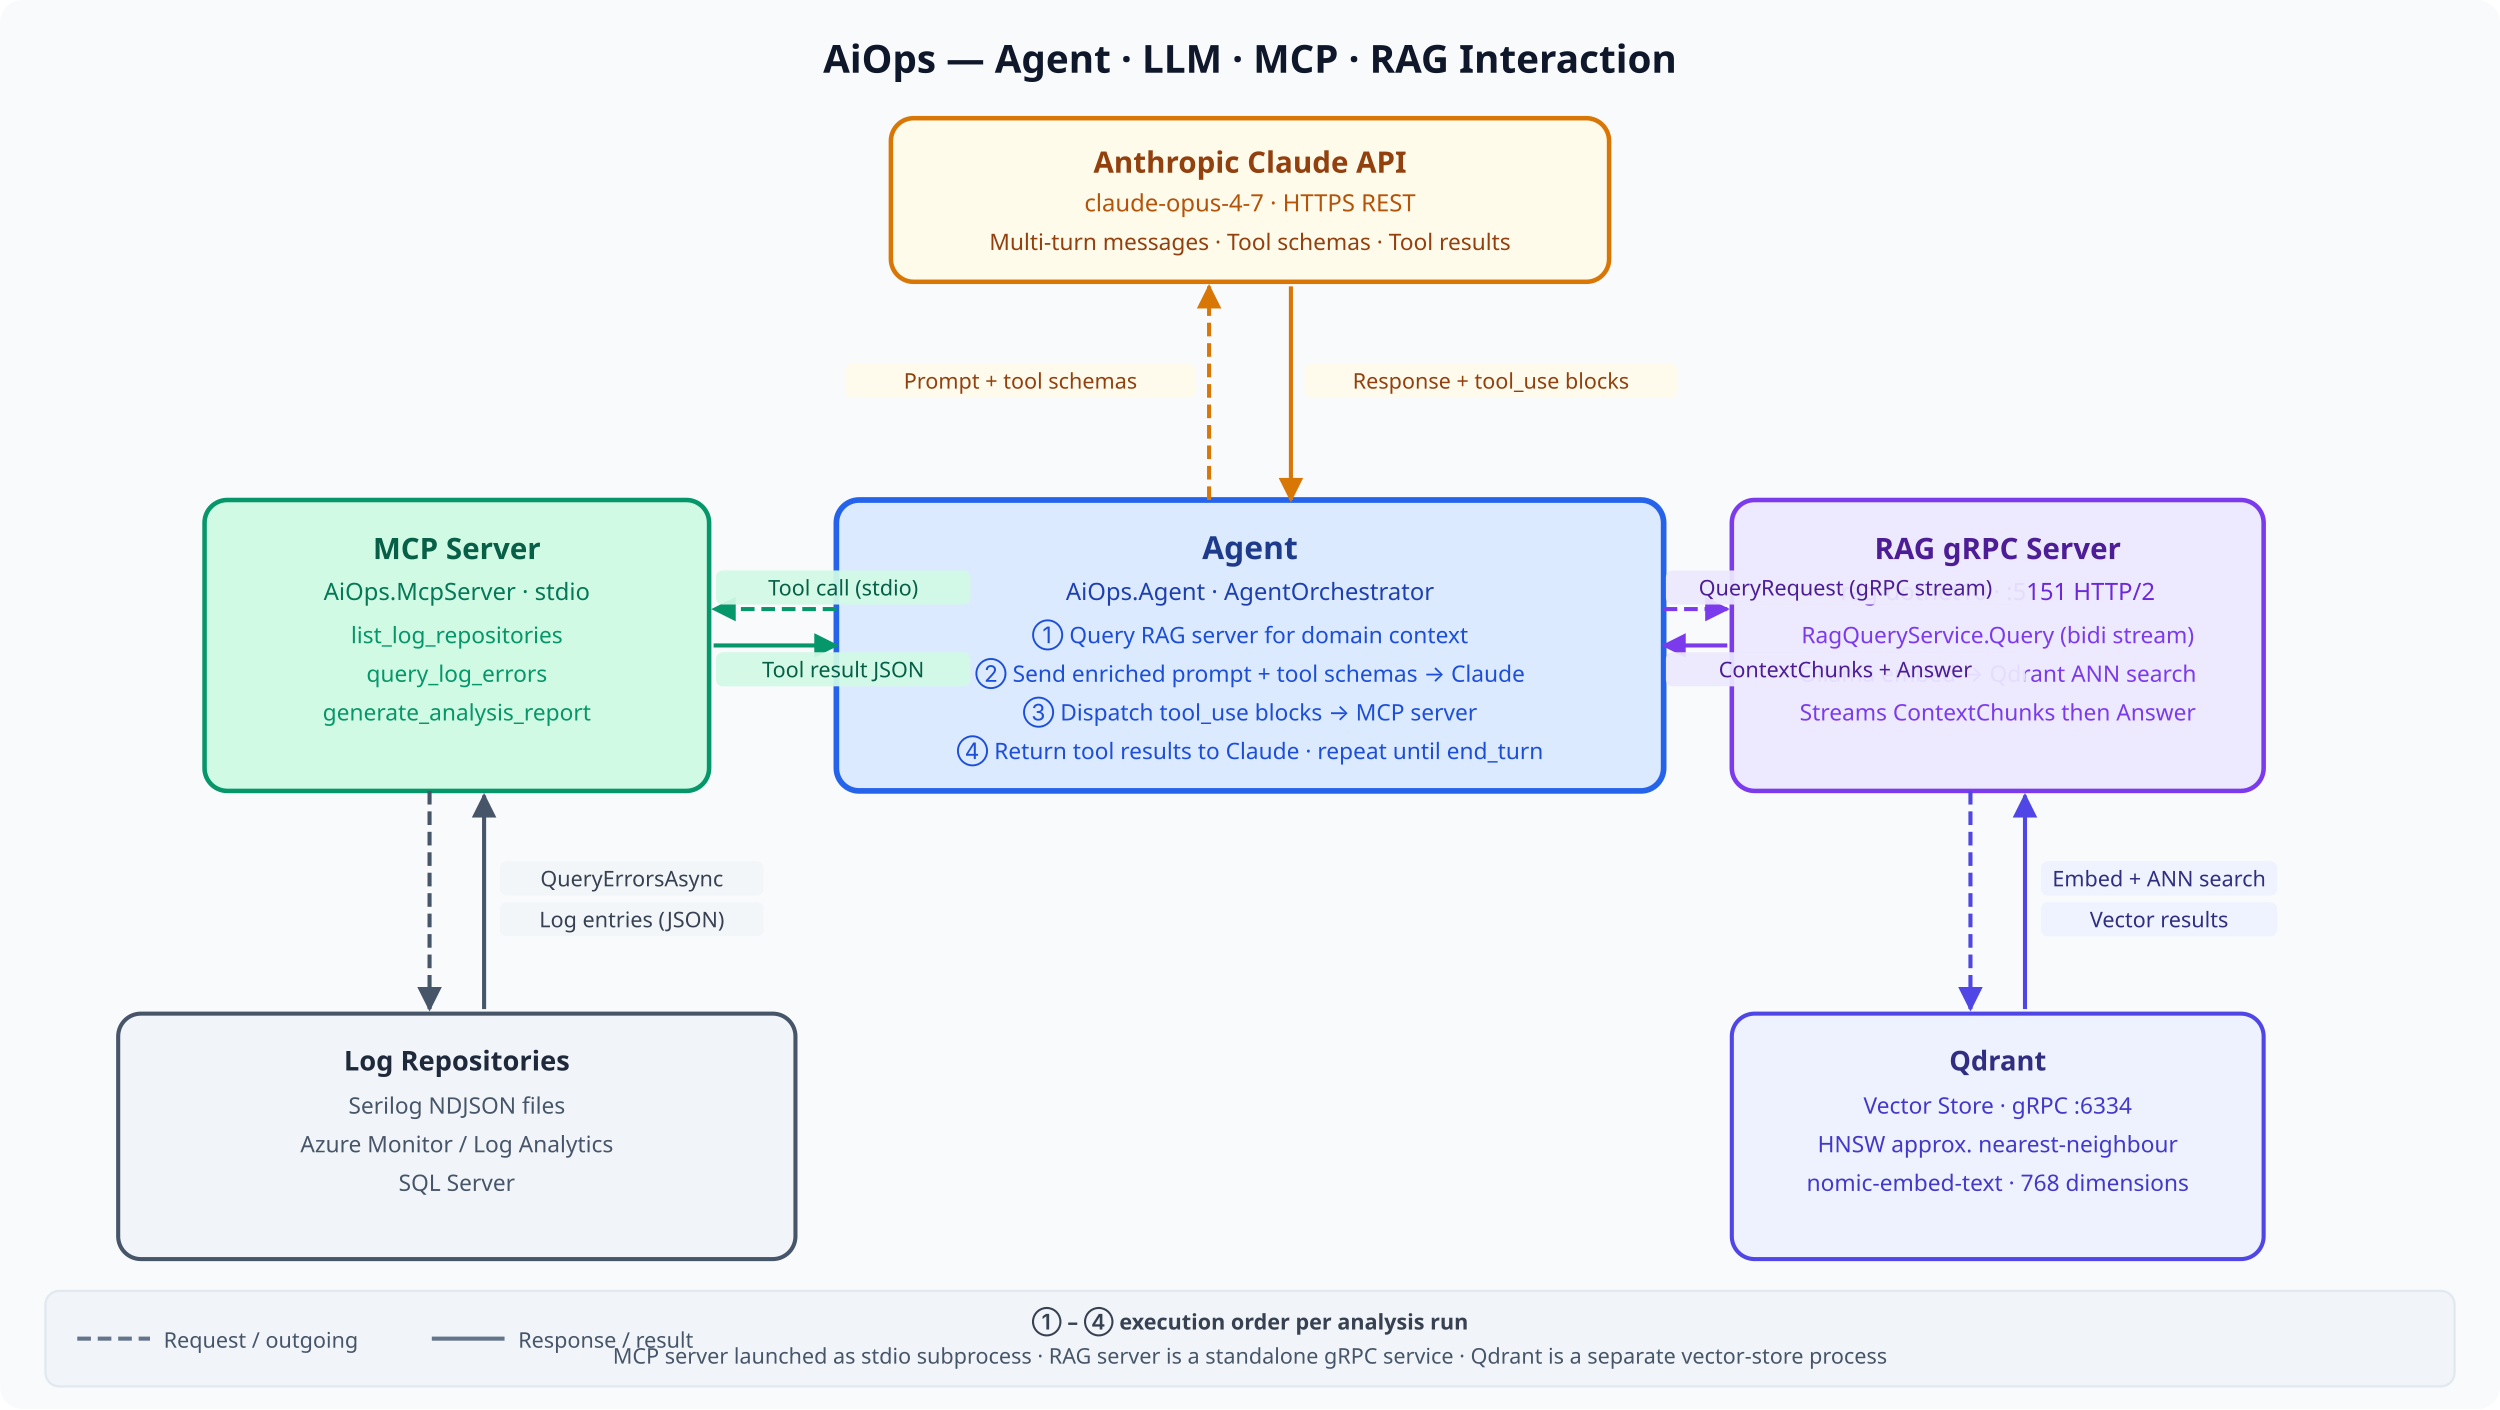
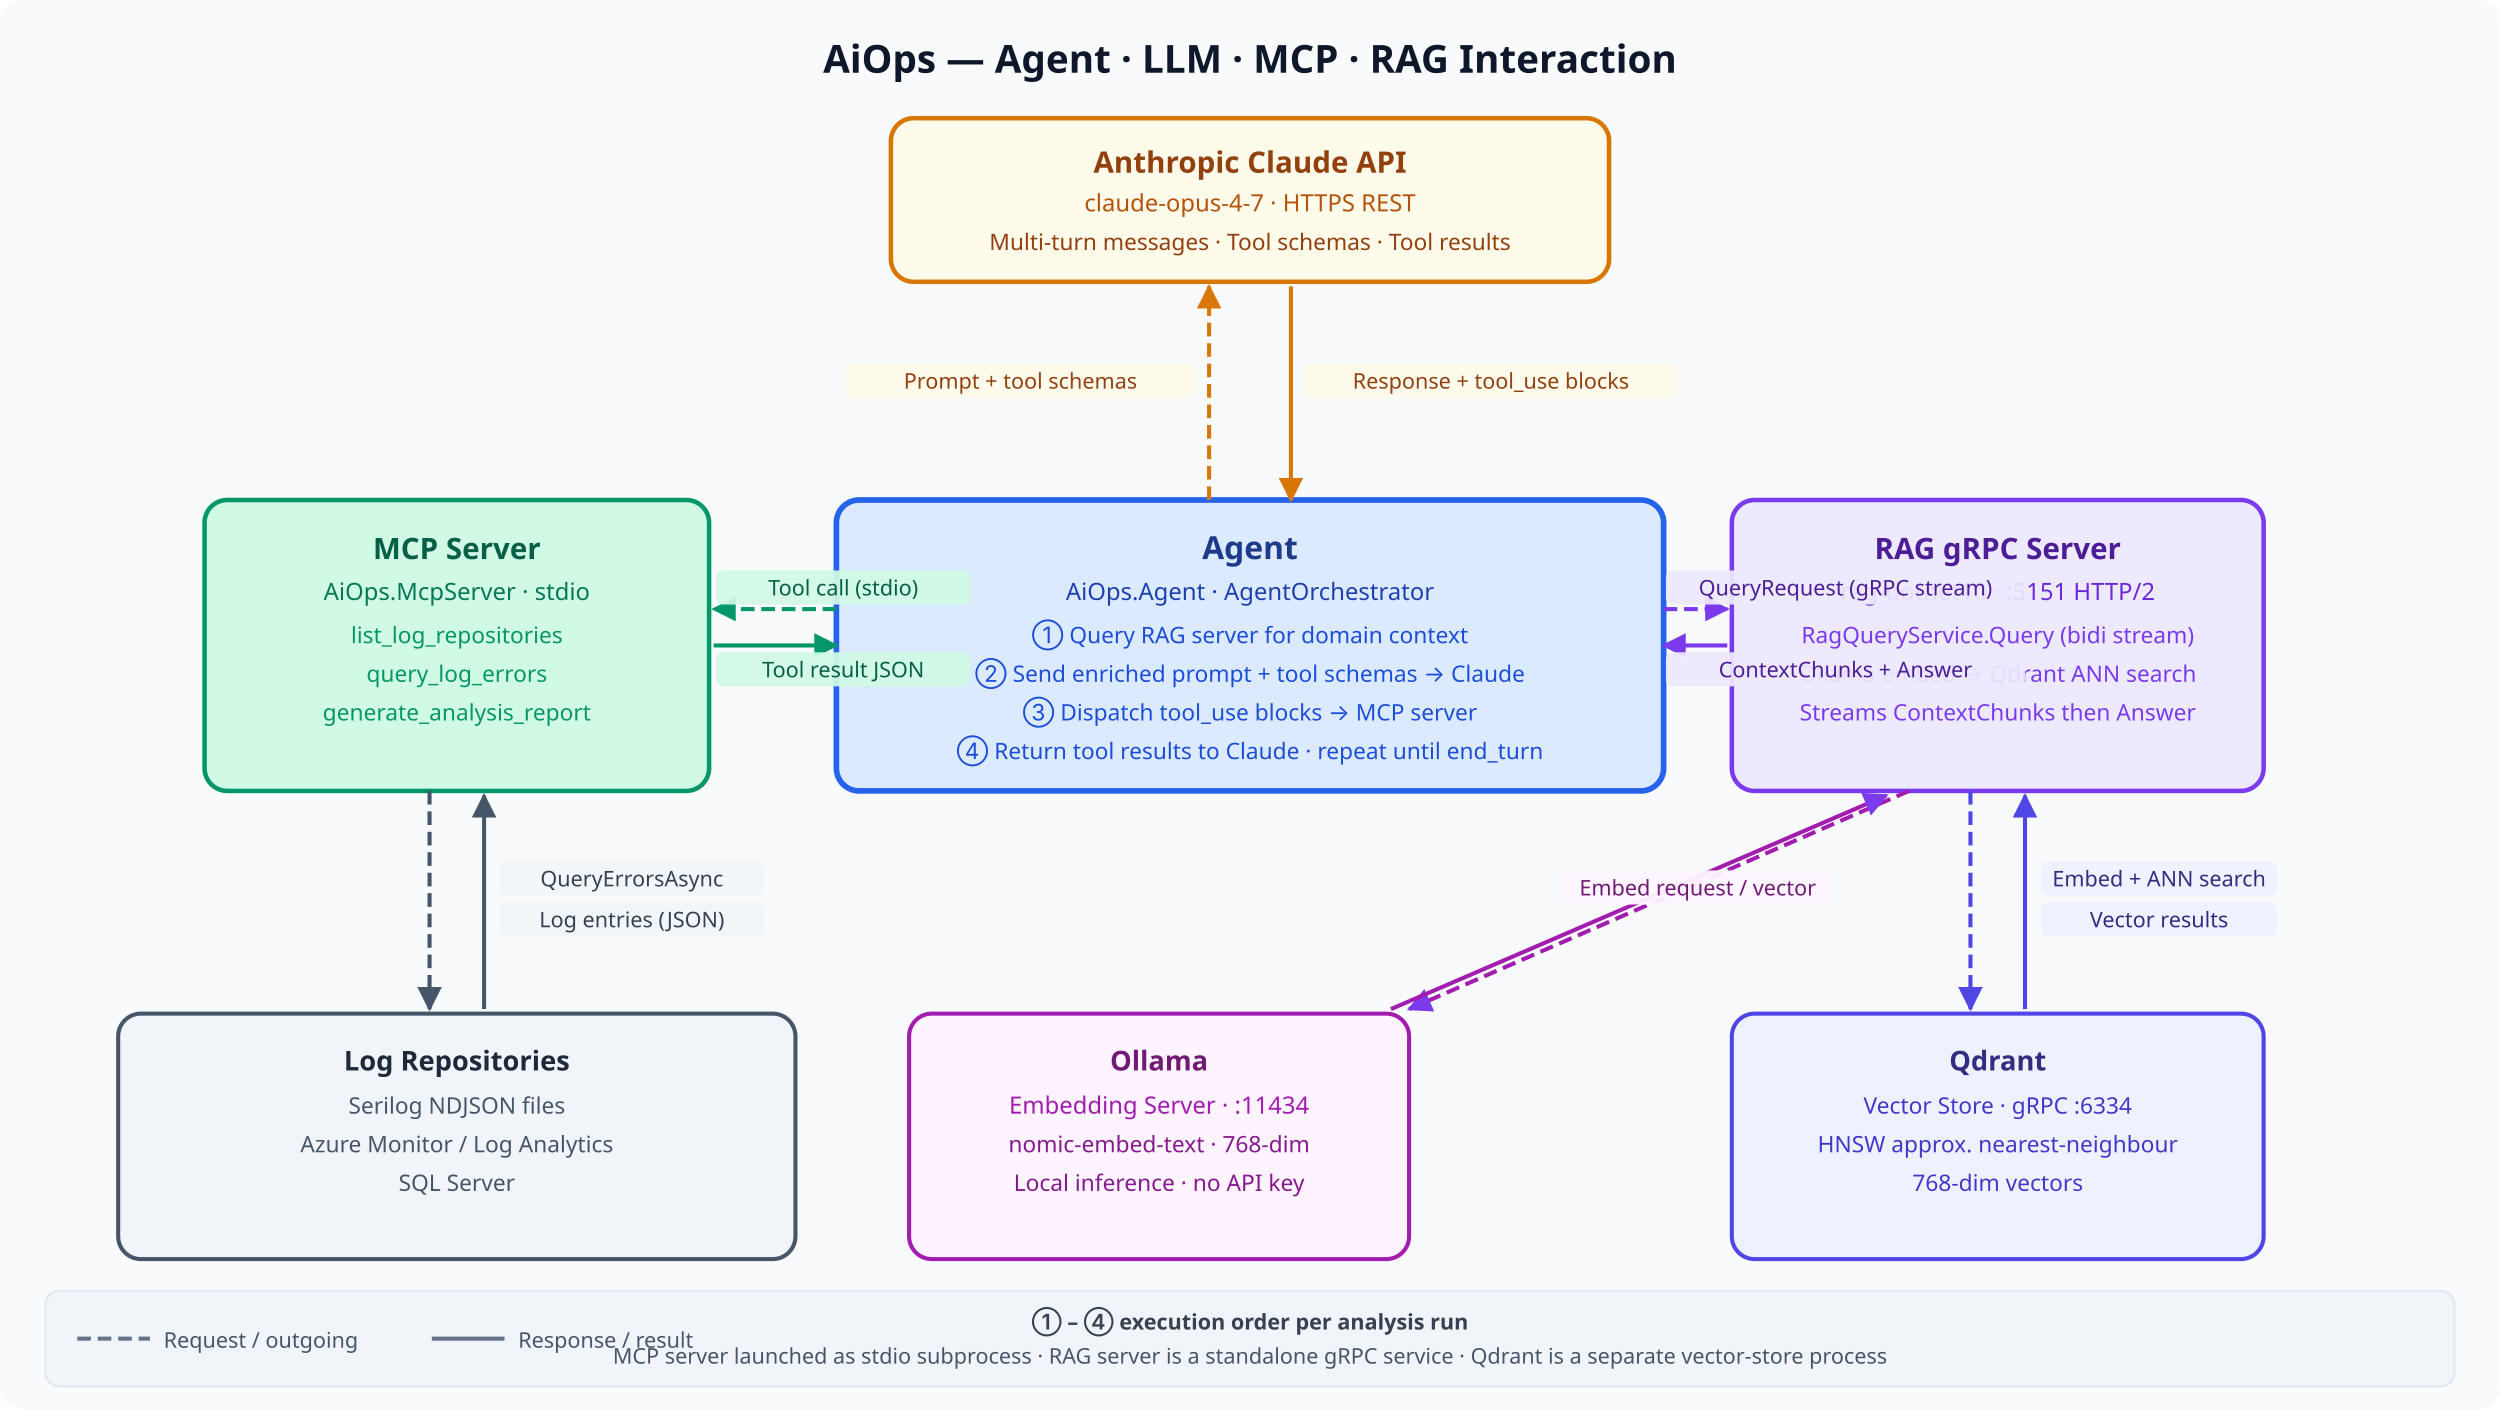
<svg xmlns="http://www.w3.org/2000/svg" viewBox="0 0 1100 620" width="1100" height="620" font-family="'Segoe UI', system-ui, -apple-system, sans-serif">
  <defs>
    <marker id="a-amber" viewBox="0 0 10 10" refX="9" refY="5" markerWidth="6" markerHeight="6" orient="auto">
      <path d="M0 0 L10 5 L0 10 z" fill="#d97706" />
    </marker>
    <marker id="a-green" viewBox="0 0 10 10" refX="9" refY="5" markerWidth="6" markerHeight="6" orient="auto">
      <path d="M0 0 L10 5 L0 10 z" fill="#059669" />
    </marker>
    <marker id="a-purple" viewBox="0 0 10 10" refX="9" refY="5" markerWidth="6" markerHeight="6" orient="auto">
      <path d="M0 0 L10 5 L0 10 z" fill="#7c3aed" />
    </marker>
    <marker id="a-slate" viewBox="0 0 10 10" refX="9" refY="5" markerWidth="6" markerHeight="6" orient="auto">
      <path d="M0 0 L10 5 L0 10 z" fill="#475569" />
    </marker>
    <marker id="a-indigo" viewBox="0 0 10 10" refX="9" refY="5" markerWidth="6" markerHeight="6" orient="auto">
      <path d="M0 0 L10 5 L0 10 z" fill="#4f46e5" />
    </marker>
  </defs>
  <rect width="1100" height="620" fill="#f8fafc" rx="10" />
  <text x="550" y="32" text-anchor="middle" font-size="17" font-weight="700" fill="#0f172a">
    AiOps — Agent · LLM · MCP · RAG Interaction
  </text>
  <rect x="392" y="52" width="316" height="72" rx="10" fill="#fffbeb" stroke="#d97706" stroke-width="2" />
  <text x="550" y="76" text-anchor="middle" font-size="13" font-weight="700" fill="#92400e">Anthropic Claude API</text>
  <text x="550" y="93" text-anchor="middle" font-size="10.5" fill="#b45309">claude-opus-4-7  ·  HTTPS REST</text>
  <text x="550" y="110" text-anchor="middle" font-size="10" fill="#92400e">Multi-turn messages  ·  Tool schemas  ·  Tool results</text>
  <rect x="368" y="220" width="364" height="128" rx="10" fill="#dbeafe" stroke="#2563eb" stroke-width="2.5" />
  <text x="550" y="246" text-anchor="middle" font-size="14" font-weight="700" fill="#1e3a8a">Agent</text>
  <text x="550" y="264" text-anchor="middle" font-size="10.5" fill="#1e40af">AiOps.Agent  ·  AgentOrchestrator</text>
  <text x="550" y="283" text-anchor="middle" font-size="10" fill="#1d4ed8">① Query RAG server for domain context</text>
  <text x="550" y="300" text-anchor="middle" font-size="10" fill="#1d4ed8">② Send enriched prompt + tool schemas → Claude</text>
  <text x="550" y="317" text-anchor="middle" font-size="10" fill="#1d4ed8">③ Dispatch tool_use blocks → MCP server</text>
  <text x="550" y="334" text-anchor="middle" font-size="10" fill="#1d4ed8">④ Return tool results to Claude  ·  repeat until end_turn</text>
  <rect x="90" y="220" width="222" height="128" rx="10" fill="#d1fae5" stroke="#059669" stroke-width="2" />
  <text x="201" y="246" text-anchor="middle" font-size="13" font-weight="700" fill="#065f46">MCP Server</text>
  <text x="201" y="264" text-anchor="middle" font-size="10.5" fill="#047857">AiOps.McpServer  ·  stdio</text>
  <text x="201" y="283" text-anchor="middle" font-size="10" fill="#059669">list_log_repositories</text>
  <text x="201" y="300" text-anchor="middle" font-size="10" fill="#059669">query_log_errors</text>
  <text x="201" y="317" text-anchor="middle" font-size="10" fill="#059669">generate_analysis_report</text>
  <rect x="52" y="446" width="298" height="108" rx="10" fill="#f1f5f9" stroke="#475569" stroke-width="1.8" />
  <text x="201" y="471" text-anchor="middle" font-size="12" font-weight="700" fill="#1e293b">Log Repositories</text>
  <text x="201" y="490" text-anchor="middle" font-size="10" fill="#475569">Serilog NDJSON files</text>
  <text x="201" y="507" text-anchor="middle" font-size="10" fill="#475569">Azure Monitor  /  Log Analytics</text>
  <text x="201" y="524" text-anchor="middle" font-size="10" fill="#475569">SQL Server</text>
  <rect x="762" y="220" width="234" height="128" rx="10" fill="#ede9fe" stroke="#7c3aed" stroke-width="2" />
  <text x="879" y="246" text-anchor="middle" font-size="13" font-weight="700" fill="#4c1d95">RAG gRPC Server</text>
  <text x="879" y="264" text-anchor="middle" font-size="10.5" fill="#6d28d9">rag-dotnet10  ·  :5151  HTTP/2</text>
  <text x="879" y="283" text-anchor="middle" font-size="10" fill="#7c3aed">RagQueryService.Query  (bidi stream)</text>
  <text x="879" y="300" text-anchor="middle" font-size="10" fill="#7c3aed">Ollama embed  →  Qdrant ANN search</text>
  <text x="879" y="317" text-anchor="middle" font-size="10" fill="#7c3aed">Streams ContextChunks  then  Answer</text>
+   <rect x="400" y="446" width="220" height="108" rx="10" fill="#fdf4ff" stroke="#a21caf" stroke-width="1.8" />
+   <text x="510" y="471" text-anchor="middle" font-size="12" font-weight="700" fill="#701a75">Ollama</text>
+   <text x="510" y="490" text-anchor="middle" font-size="10.5" fill="#a21caf">Embedding Server  ·  :11434</text>
+   <text x="510" y="507" text-anchor="middle" font-size="10" fill="#86198f">nomic-embed-text  ·  768-dim</text>
+   <text x="510" y="524" text-anchor="middle" font-size="10" fill="#86198f">Local inference  ·  no API key</text>
  <rect x="762" y="446" width="234" height="108" rx="10" fill="#eef2ff" stroke="#4f46e5" stroke-width="1.8" />
  <text x="879" y="471" text-anchor="middle" font-size="12" font-weight="700" fill="#312e81">Qdrant</text>
  <text x="879" y="490" text-anchor="middle" font-size="10" fill="#4338ca">Vector Store  ·  gRPC :6334</text>
  <text x="879" y="507" text-anchor="middle" font-size="10" fill="#4338ca">HNSW approx. nearest-neighbour</text>
-   <text x="879" y="524" text-anchor="middle" font-size="10" fill="#4338ca">nomic-embed-text  ·  768 dimensions</text>
+   <text x="879" y="524" text-anchor="middle" font-size="10" fill="#4338ca">768-dim vectors</text>
  <line x1="532" y1="220" x2="532" y2="126" stroke="#d97706" stroke-width="1.8" stroke-dasharray="6,3" marker-end="url(#a-amber)" />
  <line x1="568" y1="126" x2="568" y2="220" stroke="#d97706" stroke-width="1.8" marker-end="url(#a-amber)" />
  <rect x="372" y="160" width="154" height="15" rx="3" fill="#fffbeb" opacity="0.93" />
  <text x="449" y="171" text-anchor="middle" font-size="9.5" fill="#92400e">Prompt + tool schemas</text>
  <rect x="574" y="160" width="164" height="15" rx="3" fill="#fffbeb" opacity="0.93" />
  <text x="656" y="171" text-anchor="middle" font-size="9.5" fill="#92400e">Response + tool_use blocks</text>
  <line x1="368" y1="268" x2="314" y2="268" stroke="#059669" stroke-width="1.8" stroke-dasharray="6,3" marker-end="url(#a-green)" />
  <line x1="314" y1="284" x2="368" y2="284" stroke="#059669" stroke-width="1.8" marker-end="url(#a-green)" />
  <rect x="315" y="251" width="112" height="15" rx="3" fill="#d1fae5" opacity="0.93" />
  <text x="371" y="262" text-anchor="middle" font-size="9.5" fill="#065f46">Tool call  (stdio)</text>
  <rect x="315" y="287" width="112" height="15" rx="3" fill="#d1fae5" opacity="0.93" />
  <text x="371" y="298" text-anchor="middle" font-size="9.5" fill="#065f46">Tool result JSON</text>
  <line x1="189" y1="348" x2="189" y2="444" stroke="#475569" stroke-width="1.8" stroke-dasharray="6,3" marker-end="url(#a-slate)" />
  <line x1="213" y1="444" x2="213" y2="350" stroke="#475569" stroke-width="1.8" marker-end="url(#a-slate)" />
  <rect x="220" y="379" width="116" height="15" rx="3" fill="#f1f5f9" opacity="0.93" />
  <text x="278" y="390" text-anchor="middle" font-size="9.5" fill="#374151">QueryErrorsAsync</text>
  <rect x="220" y="397" width="116" height="15" rx="3" fill="#f1f5f9" opacity="0.93" />
  <text x="278" y="408" text-anchor="middle" font-size="9.5" fill="#374151">Log entries  (JSON)</text>
  <line x1="732" y1="268" x2="760" y2="268" stroke="#7c3aed" stroke-width="1.8" stroke-dasharray="6,3" marker-end="url(#a-purple)" />
  <line x1="760" y1="284" x2="732" y2="284" stroke="#7c3aed" stroke-width="1.8" marker-end="url(#a-purple)" />
  <rect x="733" y="251" width="158" height="15" rx="3" fill="#ede9fe" opacity="0.93" />
  <text x="812" y="262" text-anchor="middle" font-size="9.5" fill="#4c1d95">QueryRequest  (gRPC stream)</text>
  <rect x="733" y="287" width="158" height="15" rx="3" fill="#ede9fe" opacity="0.93" />
  <text x="812" y="298" text-anchor="middle" font-size="9.5" fill="#4c1d95">ContextChunks + Answer</text>
+   <line x1="840" y1="348" x2="620" y2="444" stroke="#a21caf" stroke-width="1.8" stroke-dasharray="6,3" marker-end="url(#a-purple)" />
+   <line x1="612" y1="444" x2="830" y2="350" stroke="#a21caf" stroke-width="1.8" marker-end="url(#a-purple)" />
+   <rect x="688" y="383" width="118" height="15" rx="3" fill="#fdf4ff" opacity="0.95" />
+   <text x="747" y="394" text-anchor="middle" font-size="9.5" fill="#701a75">Embed request / vector</text>
  <line x1="867" y1="348" x2="867" y2="444" stroke="#4f46e5" stroke-width="1.8" stroke-dasharray="6,3" marker-end="url(#a-indigo)" />
  <line x1="891" y1="444" x2="891" y2="350" stroke="#4f46e5" stroke-width="1.8" marker-end="url(#a-indigo)" />
  <rect x="898" y="379" width="104" height="15" rx="3" fill="#eef2ff" opacity="0.93" />
  <text x="950" y="390" text-anchor="middle" font-size="9.5" fill="#312e81">Embed + ANN search</text>
  <rect x="898" y="397" width="104" height="15" rx="3" fill="#eef2ff" opacity="0.93" />
  <text x="950" y="408" text-anchor="middle" font-size="9.5" fill="#312e81">Vector results</text>
  <rect x="20" y="568" width="1060" height="42" rx="6" fill="#f1f5f9" stroke="#e2e8f0" stroke-width="1" />
  <line x1="34" y1="589" x2="66" y2="589" stroke="#64748b" stroke-width="1.8" stroke-dasharray="6,3" />
  <text x="72" y="593" font-size="9.5" fill="#475569">Request / outgoing</text>
  <line x1="190" y1="589" x2="222" y2="589" stroke="#64748b" stroke-width="1.8" />
  <text x="228" y="593" font-size="9.5" fill="#475569">Response / result</text>
  <text x="550" y="585" text-anchor="middle" font-size="9.5" font-weight="600" fill="#374151">
    ① – ④ execution order per analysis run
  </text>
  <text x="550" y="600" text-anchor="middle" font-size="9.5" fill="#475569">
    MCP server launched as stdio subprocess  ·  RAG server is a standalone gRPC service  ·  Qdrant is a separate vector-store process
  </text>
</svg>
